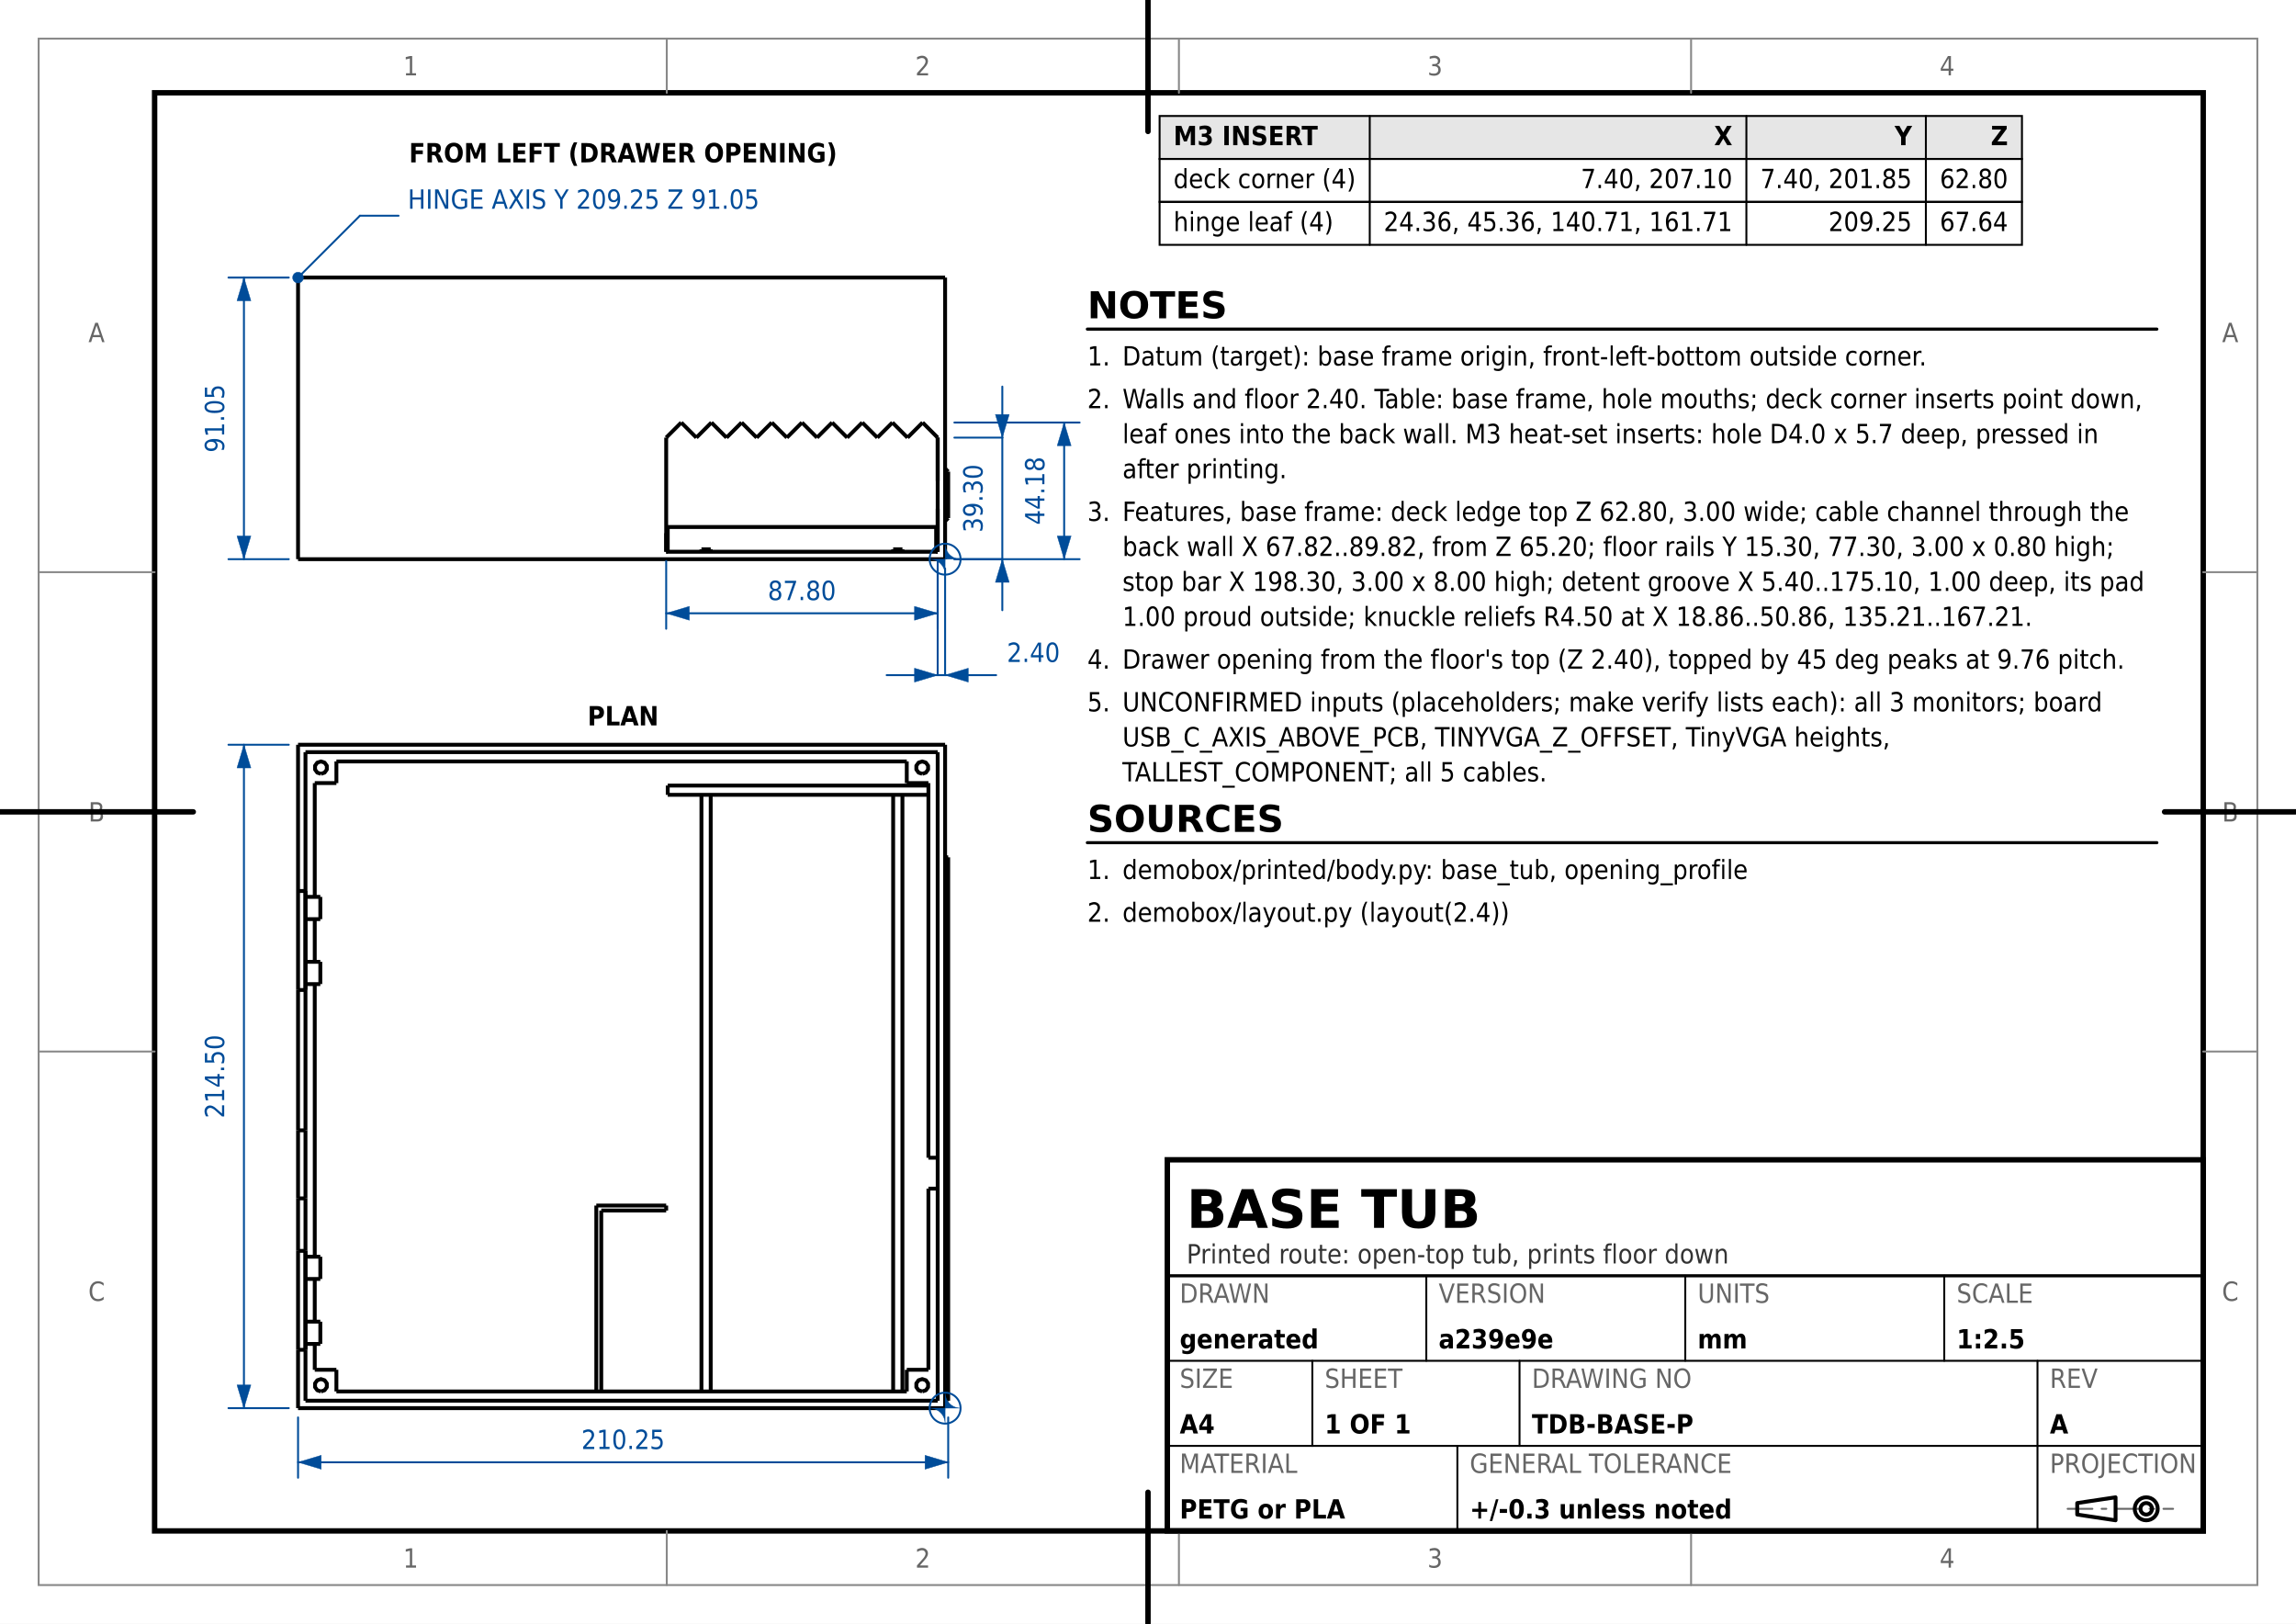
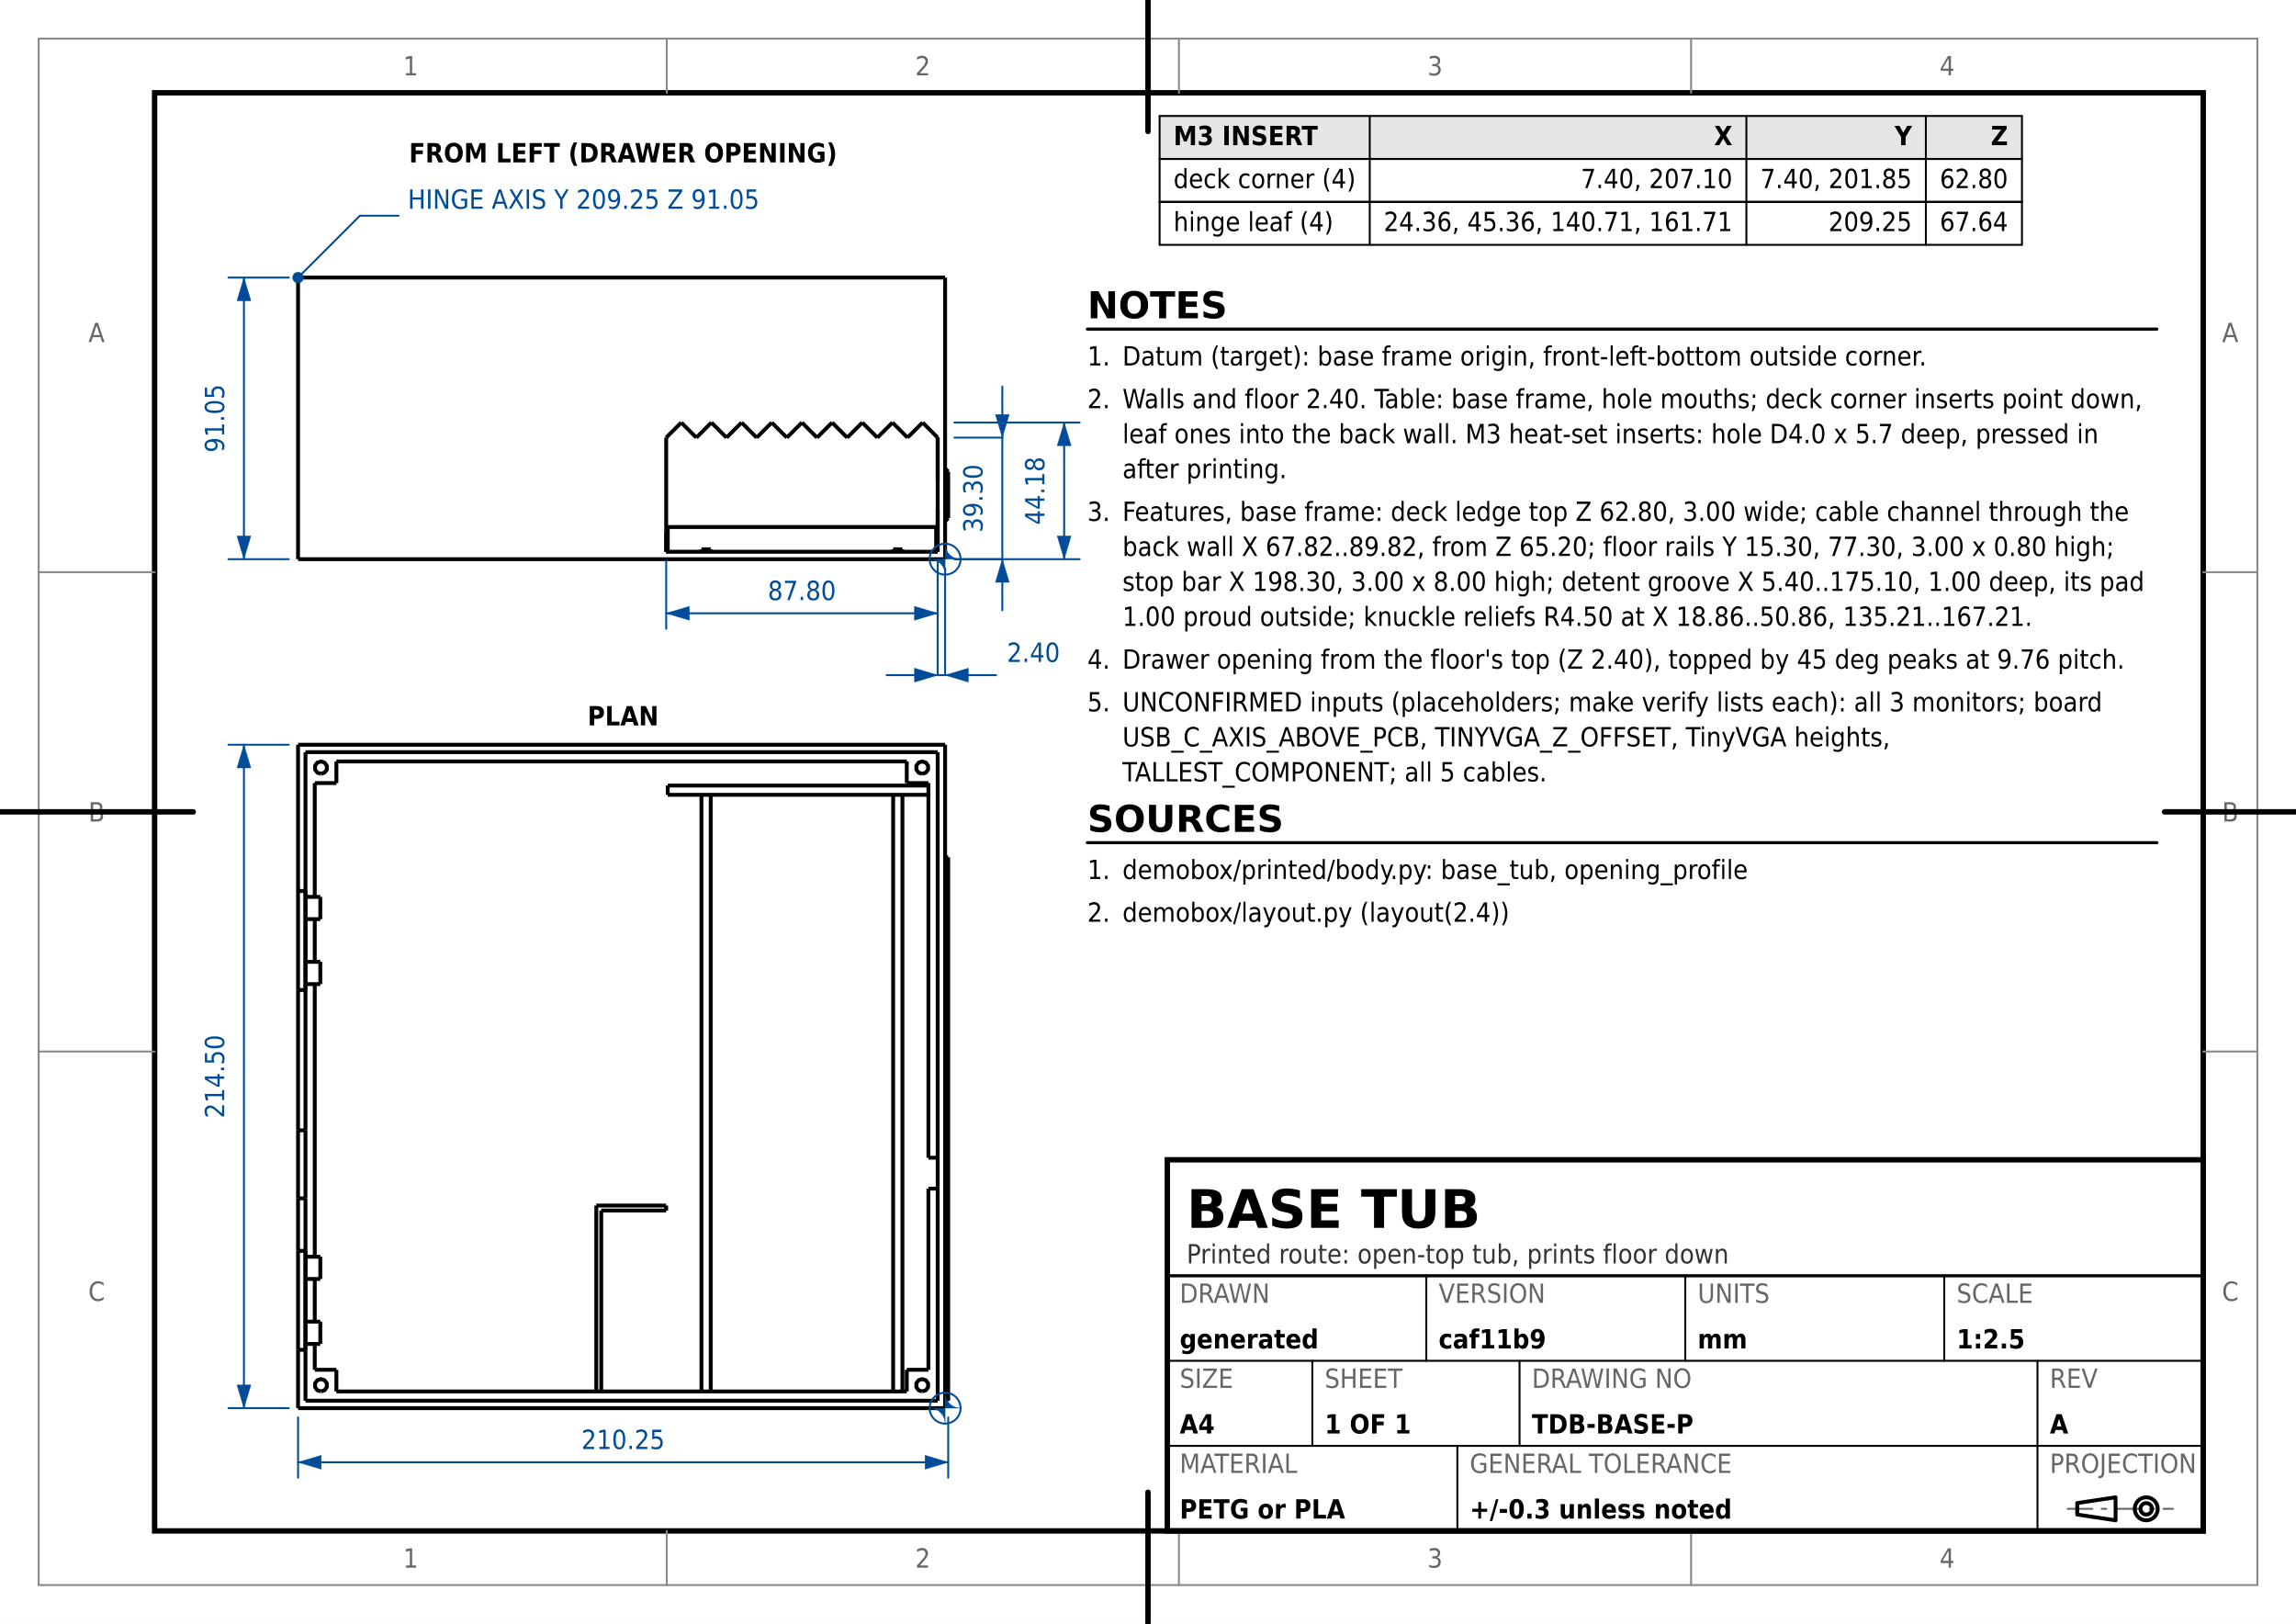
<svg xmlns="http://www.w3.org/2000/svg" version="1.1" width="297mm" height="210mm" viewBox="0 0 297 210">
  <rect width="100%" height="100%" fill="#ffffff" />
  <rect x="5" y="5" width="287" height="200" fill="none" stroke="#888888" stroke-width="0.25" />
  <rect x="20" y="12" width="265" height="186" fill="none" stroke="#000000" stroke-width="0.7" />
  <text x="53.125" y="202.75" font-family="DejaVu Sans Condensed, DejaVu Sans, Liberation Sans, sans-serif" font-size="3.429" fill="#666666" text-anchor="middle">1</text>
  <text x="53.125" y="9.75" font-family="DejaVu Sans Condensed, DejaVu Sans, Liberation Sans, sans-serif" font-size="3.429" fill="#666666" text-anchor="middle">1</text>
  <line x1="86.25" y1="205" x2="86.25" y2="198" stroke="#888888" stroke-width="0.25" stroke-linecap="round" />
  <line x1="86.25" y1="12" x2="86.25" y2="5" stroke="#888888" stroke-width="0.25" stroke-linecap="round" />
  <text x="119.375" y="202.75" font-family="DejaVu Sans Condensed, DejaVu Sans, Liberation Sans, sans-serif" font-size="3.429" fill="#666666" text-anchor="middle">2</text>
  <text x="119.375" y="9.75" font-family="DejaVu Sans Condensed, DejaVu Sans, Liberation Sans, sans-serif" font-size="3.429" fill="#666666" text-anchor="middle">2</text>
  <line x1="152.5" y1="205" x2="152.5" y2="198" stroke="#888888" stroke-width="0.25" stroke-linecap="round" />
  <line x1="152.5" y1="12" x2="152.5" y2="5" stroke="#888888" stroke-width="0.25" stroke-linecap="round" />
  <text x="185.625" y="202.75" font-family="DejaVu Sans Condensed, DejaVu Sans, Liberation Sans, sans-serif" font-size="3.429" fill="#666666" text-anchor="middle">3</text>
  <text x="185.625" y="9.75" font-family="DejaVu Sans Condensed, DejaVu Sans, Liberation Sans, sans-serif" font-size="3.429" fill="#666666" text-anchor="middle">3</text>
  <line x1="218.75" y1="205" x2="218.75" y2="198" stroke="#888888" stroke-width="0.25" stroke-linecap="round" />
  <line x1="218.75" y1="12" x2="218.75" y2="5" stroke="#888888" stroke-width="0.25" stroke-linecap="round" />
  <text x="251.875" y="202.75" font-family="DejaVu Sans Condensed, DejaVu Sans, Liberation Sans, sans-serif" font-size="3.429" fill="#666666" text-anchor="middle">4</text>
  <text x="251.875" y="9.75" font-family="DejaVu Sans Condensed, DejaVu Sans, Liberation Sans, sans-serif" font-size="3.429" fill="#666666" text-anchor="middle">4</text>
  <text x="12.5" y="168.25" font-family="DejaVu Sans Condensed, DejaVu Sans, Liberation Sans, sans-serif" font-size="3.429" fill="#666666" text-anchor="middle">C</text>
  <text x="288.5" y="168.25" font-family="DejaVu Sans Condensed, DejaVu Sans, Liberation Sans, sans-serif" font-size="3.429" fill="#666666" text-anchor="middle">C</text>
  <line x1="5" y1="136" x2="20" y2="136" stroke="#888888" stroke-width="0.25" stroke-linecap="round" />
  <line x1="285" y1="136" x2="292" y2="136" stroke="#888888" stroke-width="0.25" stroke-linecap="round" />
  <text x="12.5" y="106.25" font-family="DejaVu Sans Condensed, DejaVu Sans, Liberation Sans, sans-serif" font-size="3.429" fill="#666666" text-anchor="middle">B</text>
  <text x="288.5" y="106.25" font-family="DejaVu Sans Condensed, DejaVu Sans, Liberation Sans, sans-serif" font-size="3.429" fill="#666666" text-anchor="middle">B</text>
  <line x1="5" y1="74" x2="20" y2="74" stroke="#888888" stroke-width="0.25" stroke-linecap="round" />
  <line x1="285" y1="74" x2="292" y2="74" stroke="#888888" stroke-width="0.25" stroke-linecap="round" />
  <text x="12.5" y="44.25" font-family="DejaVu Sans Condensed, DejaVu Sans, Liberation Sans, sans-serif" font-size="3.429" fill="#666666" text-anchor="middle">A</text>
  <text x="288.5" y="44.25" font-family="DejaVu Sans Condensed, DejaVu Sans, Liberation Sans, sans-serif" font-size="3.429" fill="#666666" text-anchor="middle">A</text>
  <line x1="148.5" y1="210" x2="148.5" y2="193" stroke="#000000" stroke-width="0.7" stroke-linecap="round" />
  <line x1="148.5" y1="17" x2="148.5" y2="0" stroke="#000000" stroke-width="0.7" stroke-linecap="round" />
  <line x1="0" y1="105" x2="25" y2="105" stroke="#000000" stroke-width="0.7" stroke-linecap="round" />
  <line x1="280" y1="105" x2="297" y2="105" stroke="#000000" stroke-width="0.7" stroke-linecap="round" />
  <polyline points="122.255,72.32 122.255,35.9" fill="none" stroke="#000000" stroke-width="0.5" stroke-linejoin="round" />
  <polyline points="122.255,35.9 38.555,35.9" fill="none" stroke="#000000" stroke-width="0.5" stroke-linejoin="round" />
  <polyline points="122.255,72.32 38.555,72.32" fill="none" stroke="#000000" stroke-width="0.5" stroke-linejoin="round" />
  <polyline points="38.555,72.32 38.555,35.9" fill="none" stroke="#000000" stroke-width="0.5" stroke-linejoin="round" />
  <polyline points="86.175,56.6 86.175,71.36" fill="none" stroke="#000000" stroke-width="0.5" stroke-linejoin="round" />
  <polyline points="88.126,54.649 86.175,56.6" fill="none" stroke="#000000" stroke-width="0.5" stroke-linejoin="round" />
  <polyline points="90.077,56.6 88.126,54.649" fill="none" stroke="#000000" stroke-width="0.5" stroke-linejoin="round" />
  <polyline points="92.028,54.649 90.077,56.6" fill="none" stroke="#000000" stroke-width="0.5" stroke-linejoin="round" />
  <polyline points="93.979,56.6 92.028,54.649" fill="none" stroke="#000000" stroke-width="0.5" stroke-linejoin="round" />
  <polyline points="95.93,54.649 93.979,56.6" fill="none" stroke="#000000" stroke-width="0.5" stroke-linejoin="round" />
  <polyline points="97.881,56.6 95.93,54.649" fill="none" stroke="#000000" stroke-width="0.5" stroke-linejoin="round" />
  <polyline points="99.832,54.649 97.881,56.6" fill="none" stroke="#000000" stroke-width="0.5" stroke-linejoin="round" />
  <polyline points="101.784,56.6 99.832,54.649" fill="none" stroke="#000000" stroke-width="0.5" stroke-linejoin="round" />
  <polyline points="103.735,54.649 101.784,56.6" fill="none" stroke="#000000" stroke-width="0.5" stroke-linejoin="round" />
  <polyline points="105.686,56.6 103.735,54.649" fill="none" stroke="#000000" stroke-width="0.5" stroke-linejoin="round" />
  <polyline points="107.637,54.649 105.686,56.6" fill="none" stroke="#000000" stroke-width="0.5" stroke-linejoin="round" />
  <polyline points="109.588,56.6 107.637,54.649" fill="none" stroke="#000000" stroke-width="0.5" stroke-linejoin="round" />
  <polyline points="111.539,54.649 109.588,56.6" fill="none" stroke="#000000" stroke-width="0.5" stroke-linejoin="round" />
  <polyline points="113.49,56.6 111.539,54.649" fill="none" stroke="#000000" stroke-width="0.5" stroke-linejoin="round" />
  <polyline points="115.441,54.649 113.49,56.6" fill="none" stroke="#000000" stroke-width="0.5" stroke-linejoin="round" />
  <polyline points="117.392,56.6 115.441,54.649" fill="none" stroke="#000000" stroke-width="0.5" stroke-linejoin="round" />
  <polyline points="119.344,54.649 117.392,56.6" fill="none" stroke="#000000" stroke-width="0.5" stroke-linejoin="round" />
  <polyline points="121.295,56.6 119.344,54.649" fill="none" stroke="#000000" stroke-width="0.5" stroke-linejoin="round" />
  <polyline points="121.295,71.36 121.295,56.6" fill="none" stroke="#000000" stroke-width="0.5" stroke-linejoin="round" />
  <polyline points="86.175,71.36 121.295,71.36" fill="none" stroke="#000000" stroke-width="0.5" stroke-linejoin="round" />
  <polyline points="121.295,71.36 121.295,65.8" fill="none" stroke="#000000" stroke-width="0.5" stroke-linejoin="round" />
  <polyline points="121.295,62.2 121.295,56.6" fill="none" stroke="#000000" stroke-width="0.5" stroke-linejoin="round" />
  <polyline points="121.295,71.36 121.095,71.36" fill="none" stroke="#000000" stroke-width="0.5" stroke-linejoin="round" />
  <polyline points="86.375,71.36 86.175,71.36" fill="none" stroke="#000000" stroke-width="0.5" stroke-linejoin="round" />
  <polyline points="122.655,61 122.255,60.6" fill="none" stroke="#000000" stroke-width="0.5" stroke-linejoin="round" />
  <polyline points="122.655,67 122.655,61" fill="none" stroke="#000000" stroke-width="0.5" stroke-linejoin="round" />
  <polyline points="122.255,67.4 122.655,67" fill="none" stroke="#000000" stroke-width="0.5" stroke-linejoin="round" />
  <polyline points="86.175,71.36 86.175,68.96" fill="none" stroke="#000000" stroke-width="0.5" stroke-linejoin="round" />
  <polyline points="91.935,71.04 91.935,71.36" fill="none" stroke="#000000" stroke-width="0.5" stroke-linejoin="round" />
  <polyline points="91.935,71.04 90.735,71.04" fill="none" stroke="#000000" stroke-width="0.5" stroke-linejoin="round" />
  <polyline points="90.735,71.04 90.735,71.36" fill="none" stroke="#000000" stroke-width="0.5" stroke-linejoin="round" />
  <polyline points="121.095,68.16 86.375,68.16" fill="none" stroke="#000000" stroke-width="0.5" stroke-linejoin="round" />
  <polyline points="86.375,71.36 86.375,68.16" fill="none" stroke="#000000" stroke-width="0.5" stroke-linejoin="round" />
  <polyline points="121.095,71.36 121.095,68.16" fill="none" stroke="#000000" stroke-width="0.5" stroke-linejoin="round" />
  <polyline points="116.735,71.04 116.735,71.36" fill="none" stroke="#000000" stroke-width="0.5" stroke-linejoin="round" />
  <polyline points="116.735,71.04 115.535,71.04" fill="none" stroke="#000000" stroke-width="0.5" stroke-linejoin="round" />
  <polyline points="115.535,71.04 115.535,71.36" fill="none" stroke="#000000" stroke-width="0.5" stroke-linejoin="round" />
  <polyline points="122.255,182.12 38.555,182.12" fill="none" stroke="#000000" stroke-width="0.5" stroke-linejoin="round" />
  <polyline points="122.255,182.12 122.255,96.32" fill="none" stroke="#000000" stroke-width="0.5" stroke-linejoin="round" />
  <polyline points="38.555,182.12 38.555,174.576" fill="none" stroke="#000000" stroke-width="0.5" stroke-linejoin="round" />
  <polyline points="39.515,174.576 38.555,174.576" fill="none" stroke="#000000" stroke-width="0.5" stroke-linejoin="round" />
  <polyline points="39.515,174.576 39.515,181.16" fill="none" stroke="#000000" stroke-width="0.5" stroke-linejoin="round" />
  <polyline points="121.295,181.16 39.515,181.16" fill="none" stroke="#000000" stroke-width="0.5" stroke-linejoin="round" />
  <polyline points="121.295,97.28 121.295,181.16" fill="none" stroke="#000000" stroke-width="0.5" stroke-linejoin="round" />
  <polyline points="121.295,97.28 39.515,97.28" fill="none" stroke="#000000" stroke-width="0.5" stroke-linejoin="round" />
  <polyline points="39.515,97.28 39.515,115.236" fill="none" stroke="#000000" stroke-width="0.5" stroke-linejoin="round" />
  <polyline points="39.515,115.236 38.555,115.236" fill="none" stroke="#000000" stroke-width="0.5" stroke-linejoin="round" />
  <polyline points="38.555,115.236 38.555,96.32" fill="none" stroke="#000000" stroke-width="0.5" stroke-linejoin="round" />
  <polyline points="122.255,96.32 38.555,96.32" fill="none" stroke="#000000" stroke-width="0.5" stroke-linejoin="round" />
  <polyline points="38.555,128.036 38.555,115.236" fill="none" stroke="#000000" stroke-width="0.5" stroke-linejoin="round" />
  <polyline points="38.555,146.191 38.555,128.036" fill="none" stroke="#000000" stroke-width="0.5" stroke-linejoin="round" />
  <polyline points="38.555,154.991 38.555,146.191" fill="none" stroke="#000000" stroke-width="0.5" stroke-linejoin="round" />
  <polyline points="38.555,161.775 38.555,154.991" fill="none" stroke="#000000" stroke-width="0.5" stroke-linejoin="round" />
  <polyline points="38.555,174.576 38.555,161.775" fill="none" stroke="#000000" stroke-width="0.5" stroke-linejoin="round" />
  <polyline points="122.655,181.16 122.255,181.16" fill="none" stroke="#000000" stroke-width="0.5" stroke-linejoin="round" />
  <polyline points="122.655,181.16 122.655,110.88" fill="none" stroke="#000000" stroke-width="0.5" stroke-linejoin="round" />
  <polyline points="122.655,110.88 122.255,110.88" fill="none" stroke="#000000" stroke-width="0.5" stroke-linejoin="round" />
  <polyline points="39.515,128.036 39.515,115.236" fill="none" stroke="#000000" stroke-width="0.5" stroke-linejoin="round" />
  <polyline points="39.515,128.036 39.515,146.191" fill="none" stroke="#000000" stroke-width="0.5" stroke-linejoin="round" />
  <polyline points="39.515,154.991 39.515,146.191" fill="none" stroke="#000000" stroke-width="0.5" stroke-linejoin="round" />
  <polyline points="39.515,154.991 39.515,161.775" fill="none" stroke="#000000" stroke-width="0.5" stroke-linejoin="round" />
  <polyline points="39.515,174.576 39.515,161.775" fill="none" stroke="#000000" stroke-width="0.5" stroke-linejoin="round" />
  <polyline points="39.515,174.576 39.515,173.815" fill="none" stroke="#000000" stroke-width="0.5" stroke-linejoin="round" />
  <polyline points="39.515,173.815 39.515,170.935" fill="none" stroke="#000000" stroke-width="0.5" stroke-linejoin="round" />
  <polyline points="39.515,170.935 39.515,165.416" fill="none" stroke="#000000" stroke-width="0.5" stroke-linejoin="round" />
  <polyline points="39.515,165.416 39.515,162.536" fill="none" stroke="#000000" stroke-width="0.5" stroke-linejoin="round" />
  <polyline points="39.515,162.536 39.515,161.775" fill="none" stroke="#000000" stroke-width="0.5" stroke-linejoin="round" />
  <polyline points="39.515,128.036 39.515,127.275" fill="none" stroke="#000000" stroke-width="0.5" stroke-linejoin="round" />
  <polyline points="39.515,127.275 39.515,124.395" fill="none" stroke="#000000" stroke-width="0.5" stroke-linejoin="round" />
  <polyline points="39.515,124.395 39.515,118.876" fill="none" stroke="#000000" stroke-width="0.5" stroke-linejoin="round" />
  <polyline points="39.515,118.876 39.515,115.996" fill="none" stroke="#000000" stroke-width="0.5" stroke-linejoin="round" />
  <polyline points="39.515,115.996 39.515,115.236" fill="none" stroke="#000000" stroke-width="0.5" stroke-linejoin="round" />
  <polyline points="39.515,128.036 38.555,128.036" fill="none" stroke="#000000" stroke-width="0.5" stroke-linejoin="round" />
  <polyline points="39.515,146.191 38.555,146.191" fill="none" stroke="#000000" stroke-width="0.5" stroke-linejoin="round" />
  <polyline points="39.515,154.991 38.555,154.991" fill="none" stroke="#000000" stroke-width="0.5" stroke-linejoin="round" />
  <polyline points="39.515,161.775 38.555,161.775" fill="none" stroke="#000000" stroke-width="0.5" stroke-linejoin="round" />
  <polyline points="120.095,177.16 117.295,177.16" fill="none" stroke="#000000" stroke-width="0.5" stroke-linejoin="round" />
  <polyline points="120.095,177.16 120.095,153.733" fill="none" stroke="#000000" stroke-width="0.5" stroke-linejoin="round" />
  <polyline points="121.295,153.733 120.095,153.733" fill="none" stroke="#000000" stroke-width="0.5" stroke-linejoin="round" />
  <polyline points="121.295,149.733 120.095,149.733" fill="none" stroke="#000000" stroke-width="0.5" stroke-linejoin="round" />
  <polyline points="120.095,149.733 120.095,101.28" fill="none" stroke="#000000" stroke-width="0.5" stroke-linejoin="round" />
  <polyline points="120.095,101.28 117.295,101.28" fill="none" stroke="#000000" stroke-width="0.5" stroke-linejoin="round" />
  <polyline points="77.135,179.96 77.135,155.92" fill="none" stroke="#000000" stroke-width="0.5" stroke-linejoin="round" />
  <polyline points="86.175,155.92 77.135,155.92" fill="none" stroke="#000000" stroke-width="0.5" stroke-linejoin="round" />
  <polyline points="86.175,156.56 86.175,155.92" fill="none" stroke="#000000" stroke-width="0.5" stroke-linejoin="round" />
  <polyline points="86.175,156.56 77.775,156.56" fill="none" stroke="#000000" stroke-width="0.5" stroke-linejoin="round" />
  <polyline points="77.775,179.96 77.775,156.56" fill="none" stroke="#000000" stroke-width="0.5" stroke-linejoin="round" />
  <polyline points="90.735,179.96 90.735,102.8" fill="none" stroke="#000000" stroke-width="0.5" stroke-linejoin="round" />
  <polyline points="120.095,102.8 86.375,102.8" fill="none" stroke="#000000" stroke-width="0.5" stroke-linejoin="round" />
  <polyline points="86.375,102.8 86.375,101.6" fill="none" stroke="#000000" stroke-width="0.5" stroke-linejoin="round" />
  <polyline points="120.095,101.6 86.375,101.6" fill="none" stroke="#000000" stroke-width="0.5" stroke-linejoin="round" />
  <polyline points="116.735,179.96 116.735,102.8" fill="none" stroke="#000000" stroke-width="0.5" stroke-linejoin="round" />
  <polyline points="115.535,179.96 115.535,102.8" fill="none" stroke="#000000" stroke-width="0.5" stroke-linejoin="round" />
  <polyline points="91.935,179.96 91.935,102.8" fill="none" stroke="#000000" stroke-width="0.5" stroke-linejoin="round" />
  <polyline points="40.715,177.16 40.715,173.815" fill="none" stroke="#000000" stroke-width="0.5" stroke-linejoin="round" />
  <polyline points="40.715,177.16 43.515,177.16" fill="none" stroke="#000000" stroke-width="0.5" stroke-linejoin="round" />
  <polyline points="43.515,179.96 43.515,177.16" fill="none" stroke="#000000" stroke-width="0.5" stroke-linejoin="round" />
  <polyline points="117.295,179.96 43.515,179.96" fill="none" stroke="#000000" stroke-width="0.5" stroke-linejoin="round" />
  <polyline points="117.295,179.96 117.295,177.16" fill="none" stroke="#000000" stroke-width="0.5" stroke-linejoin="round" />
  <polyline points="119.295,179.96 118.824,179.807 118.534,179.407 118.534,178.913 118.824,178.513 119.295,178.36 119.765,178.513 120.055,178.913 120.055,179.407 119.765,179.807 119.295,179.96" fill="none" stroke="#000000" stroke-width="0.5" stroke-linejoin="round" />
  <polyline points="41.515,179.96 41.044,179.807 40.754,179.407 40.754,178.913 41.044,178.513 41.515,178.36 41.985,178.513 42.276,178.913 42.276,179.407 41.985,179.807 41.515,179.96" fill="none" stroke="#000000" stroke-width="0.5" stroke-linejoin="round" />
  <polyline points="41.435,173.815 39.515,173.815" fill="none" stroke="#000000" stroke-width="0.5" stroke-linejoin="round" />
  <polyline points="41.435,170.935 39.515,170.935" fill="none" stroke="#000000" stroke-width="0.5" stroke-linejoin="round" />
  <polyline points="41.435,173.815 41.435,170.935" fill="none" stroke="#000000" stroke-width="0.5" stroke-linejoin="round" />
  <polyline points="40.715,170.935 40.715,165.416" fill="none" stroke="#000000" stroke-width="0.5" stroke-linejoin="round" />
  <polyline points="41.435,165.416 39.515,165.416" fill="none" stroke="#000000" stroke-width="0.5" stroke-linejoin="round" />
  <polyline points="41.435,162.536 39.515,162.536" fill="none" stroke="#000000" stroke-width="0.5" stroke-linejoin="round" />
  <polyline points="41.435,165.416 41.435,162.536" fill="none" stroke="#000000" stroke-width="0.5" stroke-linejoin="round" />
  <polyline points="40.715,162.536 40.715,127.275" fill="none" stroke="#000000" stroke-width="0.5" stroke-linejoin="round" />
  <polyline points="41.435,127.275 39.515,127.275" fill="none" stroke="#000000" stroke-width="0.5" stroke-linejoin="round" />
  <polyline points="41.435,124.395 39.515,124.395" fill="none" stroke="#000000" stroke-width="0.5" stroke-linejoin="round" />
  <polyline points="41.435,127.275 41.435,124.395" fill="none" stroke="#000000" stroke-width="0.5" stroke-linejoin="round" />
  <polyline points="40.715,124.395 40.715,118.876" fill="none" stroke="#000000" stroke-width="0.5" stroke-linejoin="round" />
  <polyline points="41.435,118.876 39.515,118.876" fill="none" stroke="#000000" stroke-width="0.5" stroke-linejoin="round" />
  <polyline points="41.435,115.996 39.515,115.996" fill="none" stroke="#000000" stroke-width="0.5" stroke-linejoin="round" />
  <polyline points="41.435,118.876 41.435,115.996" fill="none" stroke="#000000" stroke-width="0.5" stroke-linejoin="round" />
  <polyline points="117.295,101.28 117.295,98.48" fill="none" stroke="#000000" stroke-width="0.5" stroke-linejoin="round" />
  <polyline points="117.295,98.48 43.515,98.48" fill="none" stroke="#000000" stroke-width="0.5" stroke-linejoin="round" />
  <polyline points="43.515,101.28 43.515,98.48" fill="none" stroke="#000000" stroke-width="0.5" stroke-linejoin="round" />
  <polyline points="40.715,101.28 43.515,101.28" fill="none" stroke="#000000" stroke-width="0.5" stroke-linejoin="round" />
  <polyline points="40.715,115.996 40.715,101.28" fill="none" stroke="#000000" stroke-width="0.5" stroke-linejoin="round" />
  <polyline points="119.295,100.08 118.824,99.927 118.534,99.527 118.534,99.033 118.824,98.633 119.295,98.48 119.765,98.633 120.055,99.033 120.055,99.527 119.765,99.927 119.295,100.08" fill="none" stroke="#000000" stroke-width="0.5" stroke-linejoin="round" />
  <polyline points="41.515,100.08 41.044,99.927 40.754,99.527 40.754,99.033 41.044,98.633 41.515,98.48 41.985,98.633 42.276,99.033 42.276,99.527 41.985,99.927 41.515,100.08" fill="none" stroke="#000000" stroke-width="0.5" stroke-linejoin="round" />
  <circle cx="122.255" cy="72.32" r="2" fill="none" stroke="#004c99" stroke-width="0.25" />
  <path d="M 122.255 72.32 L 124.255 72.32 A 2.0 2.0 0 0 1 122.255 70.32 Z" fill="#004c99" stroke="#004c99" stroke-width="0.05" stroke-linejoin="round" stroke-linecap="round" />
  <path d="M 122.255 72.32 L 120.255 72.32 A 2.0 2.0 0 0 1 122.255 74.32 Z" fill="#004c99" stroke="#004c99" stroke-width="0.05" stroke-linejoin="round" stroke-linecap="round" />
  <circle cx="122.255" cy="182.12" r="2" fill="none" stroke="#004c99" stroke-width="0.25" />
  <path d="M 122.255 182.12 L 124.255 182.12 A 2.0 2.0 0 0 1 122.255 180.12 Z" fill="#004c99" stroke="#004c99" stroke-width="0.05" stroke-linejoin="round" stroke-linecap="round" />
  <path d="M 122.255 182.12 L 120.255 182.12 A 2.0 2.0 0 0 1 122.255 184.12 Z" fill="#004c99" stroke="#004c99" stroke-width="0.05" stroke-linejoin="round" stroke-linecap="round" />
  <line x1="37.355" y1="72.32" x2="29.555" y2="72.32" stroke="#004c99" stroke-width="0.25" stroke-linecap="round" />
  <line x1="37.355" y1="35.9" x2="29.555" y2="35.9" stroke="#004c99" stroke-width="0.25" stroke-linecap="round" />
  <line x1="31.555" y1="72.32" x2="31.555" y2="35.9" stroke="#004c99" stroke-width="0.25" stroke-linecap="round" />
  <polygon points="31.555,72.32 32.455,69.32 30.655,69.32" fill="#004c99" stroke="#004c99" stroke-width="0.05" stroke-linejoin="round" />
  <polygon points="31.555,35.9 30.655,38.9 32.455,38.9" fill="#004c99" stroke="#004c99" stroke-width="0.05" stroke-linejoin="round" />
  <text x="29" y="54.11" font-family="DejaVu Sans Condensed, DejaVu Sans, Liberation Sans, sans-serif" font-size="3.429" fill="#004c99" text-anchor="middle" transform="rotate(-90 29 54.11)">91.05</text>
  <line x1="38.555" y1="183.32" x2="38.555" y2="191.12" stroke="#004c99" stroke-width="0.25" stroke-linecap="round" />
  <line x1="122.655" y1="183.32" x2="122.655" y2="191.12" stroke="#004c99" stroke-width="0.25" stroke-linecap="round" />
  <line x1="38.555" y1="189.12" x2="122.655" y2="189.12" stroke="#004c99" stroke-width="0.25" stroke-linecap="round" />
  <polygon points="38.555,189.12 41.555,190.02 41.555,188.22" fill="#004c99" stroke="#004c99" stroke-width="0.05" stroke-linejoin="round" />
  <polygon points="122.655,189.12 119.655,188.22 119.655,190.02" fill="#004c99" stroke="#004c99" stroke-width="0.05" stroke-linejoin="round" />
  <text x="80.605" y="187.411" font-family="DejaVu Sans Condensed, DejaVu Sans, Liberation Sans, sans-serif" font-size="3.429" fill="#004c99" text-anchor="middle">210.25</text>
  <line x1="37.355" y1="182.12" x2="29.555" y2="182.12" stroke="#004c99" stroke-width="0.25" stroke-linecap="round" />
  <line x1="37.355" y1="96.32" x2="29.555" y2="96.32" stroke="#004c99" stroke-width="0.25" stroke-linecap="round" />
  <line x1="31.555" y1="182.12" x2="31.555" y2="96.32" stroke="#004c99" stroke-width="0.25" stroke-linecap="round" />
  <polygon points="31.555,182.12 32.455,179.12 30.655,179.12" fill="#004c99" stroke="#004c99" stroke-width="0.05" stroke-linejoin="round" />
  <polygon points="31.555,96.32 30.655,99.32 32.455,99.32" fill="#004c99" stroke="#004c99" stroke-width="0.05" stroke-linejoin="round" />
  <text x="29" y="139.22" font-family="DejaVu Sans Condensed, DejaVu Sans, Liberation Sans, sans-serif" font-size="3.429" fill="#004c99" text-anchor="middle" transform="rotate(-90 29 139.22)">214.50</text>
  <line x1="86.175" y1="72.56" x2="86.175" y2="81.32" stroke="#004c99" stroke-width="0.25" stroke-linecap="round" />
  <line x1="121.295" y1="72.56" x2="121.295" y2="81.32" stroke="#004c99" stroke-width="0.25" stroke-linecap="round" />
  <line x1="86.175" y1="79.32" x2="121.295" y2="79.32" stroke="#004c99" stroke-width="0.25" stroke-linecap="round" />
  <polygon points="86.175,79.32 89.175,80.22 89.175,78.42" fill="#004c99" stroke="#004c99" stroke-width="0.05" stroke-linejoin="round" />
  <polygon points="121.295,79.32 118.295,78.42 118.295,80.22" fill="#004c99" stroke="#004c99" stroke-width="0.05" stroke-linejoin="round" />
  <text x="103.735" y="77.611" font-family="DejaVu Sans Condensed, DejaVu Sans, Liberation Sans, sans-serif" font-size="3.429" fill="#004c99" text-anchor="middle">87.80</text>
  <line x1="122.255" y1="73.52" x2="122.255" y2="87.32" stroke="#004c99" stroke-width="0.25" stroke-linecap="round" />
  <line x1="121.295" y1="73.52" x2="121.295" y2="87.32" stroke="#004c99" stroke-width="0.25" stroke-linecap="round" />
  <line x1="121.295" y1="87.32" x2="122.255" y2="87.32" stroke="#004c99" stroke-width="0.25" stroke-linecap="round" />
  <polygon points="121.295,87.32 118.295,86.42 118.295,88.22" fill="#004c99" stroke="#004c99" stroke-width="0.05" stroke-linejoin="round" />
  <polygon points="122.255,87.32 125.255,88.22 125.255,86.42" fill="#004c99" stroke="#004c99" stroke-width="0.05" stroke-linejoin="round" />
  <line x1="114.695" y1="87.32" x2="121.295" y2="87.32" stroke="#004c99" stroke-width="0.25" stroke-linecap="round" />
  <line x1="122.255" y1="87.32" x2="128.855" y2="87.32" stroke="#004c99" stroke-width="0.25" stroke-linecap="round" />
  <text x="130.255" y="85.611" font-family="DejaVu Sans Condensed, DejaVu Sans, Liberation Sans, sans-serif" font-size="3.429" fill="#004c99" text-anchor="start">2.40</text>
  <line x1="123.455" y1="72.32" x2="129.655" y2="72.32" stroke="#004c99" stroke-width="0.25" stroke-linecap="round" />
  <line x1="123.455" y1="56.6" x2="129.655" y2="56.6" stroke="#004c99" stroke-width="0.25" stroke-linecap="round" />
  <line x1="129.655" y1="72.32" x2="129.655" y2="56.6" stroke="#004c99" stroke-width="0.25" stroke-linecap="round" />
  <polygon points="129.655,72.32 128.755,75.32 130.555,75.32" fill="#004c99" stroke="#004c99" stroke-width="0.05" stroke-linejoin="round" />
  <polygon points="129.655,56.6 130.555,53.6 128.755,53.6" fill="#004c99" stroke="#004c99" stroke-width="0.05" stroke-linejoin="round" />
  <line x1="129.655" y1="78.92" x2="129.655" y2="72.32" stroke="#004c99" stroke-width="0.25" stroke-linecap="round" />
  <line x1="129.655" y1="56.6" x2="129.655" y2="50" stroke="#004c99" stroke-width="0.25" stroke-linecap="round" />
  <text x="127.1" y="64.46" font-family="DejaVu Sans Condensed, DejaVu Sans, Liberation Sans, sans-serif" font-size="3.429" fill="#004c99" text-anchor="middle" transform="rotate(-90 127.1 64.46)">39.30</text>
  <line x1="123.455" y1="72.32" x2="139.655" y2="72.32" stroke="#004c99" stroke-width="0.25" stroke-linecap="round" />
  <line x1="123.455" y1="54.649" x2="139.655" y2="54.649" stroke="#004c99" stroke-width="0.25" stroke-linecap="round" />
  <line x1="137.655" y1="72.32" x2="137.655" y2="54.649" stroke="#004c99" stroke-width="0.25" stroke-linecap="round" />
  <polygon points="137.655,72.32 138.555,69.32 136.755,69.32" fill="#004c99" stroke="#004c99" stroke-width="0.05" stroke-linejoin="round" />
  <polygon points="137.655,54.649 136.755,57.649 138.555,57.649" fill="#004c99" stroke="#004c99" stroke-width="0.05" stroke-linejoin="round" />
  <text x="135.1" y="63.484" font-family="DejaVu Sans Condensed, DejaVu Sans, Liberation Sans, sans-serif" font-size="3.429" fill="#004c99" text-anchor="middle" transform="rotate(-90 135.1 63.4844)">44.18</text>
  <circle cx="38.555" cy="35.9" r="0.7" fill="#004c99" stroke="#004c99" stroke-width="0.05" />
  <line x1="38.555" y1="35.9" x2="46.555" y2="27.9" stroke="#004c99" stroke-width="0.25" stroke-linecap="round" />
  <line x1="46.555" y1="27.9" x2="51.555" y2="27.9" stroke="#004c99" stroke-width="0.25" stroke-linecap="round" />
  <text x="52.755" y="27" font-family="DejaVu Sans Condensed, DejaVu Sans, Liberation Sans, sans-serif" font-size="3.429" fill="#004c99" text-anchor="start">HINGE AXIS Y 209.25 Z 91.05</text>
  <text x="80.605" y="21" font-family="DejaVu Sans Condensed, DejaVu Sans, Liberation Sans, sans-serif" font-size="3.429" fill="#000000" text-anchor="middle" font-weight="bold">FROM LEFT (DRAWER OPENING)</text>
  <text x="80.605" y="93.82" font-family="DejaVu Sans Condensed, DejaVu Sans, Liberation Sans, sans-serif" font-size="3.429" fill="#000000" text-anchor="middle" font-weight="bold">PLAN</text>
  <rect x="150" y="15" width="111.552" height="5.556" fill="#e6e6e6" stroke="#000000" stroke-width="0.25" />
  <text x="151.8" y="18.778" font-family="DejaVu Sans Condensed, DejaVu Sans, Liberation Sans, sans-serif" font-size="3.429" fill="#000000" text-anchor="start" font-weight="bold">M3 INSERT</text>
  <text x="224.104" y="18.778" font-family="DejaVu Sans Condensed, DejaVu Sans, Liberation Sans, sans-serif" font-size="3.429" fill="#000000" text-anchor="end" font-weight="bold">X</text>
  <text x="247.322" y="18.778" font-family="DejaVu Sans Condensed, DejaVu Sans, Liberation Sans, sans-serif" font-size="3.429" fill="#000000" text-anchor="end" font-weight="bold">Y</text>
  <text x="259.752" y="18.778" font-family="DejaVu Sans Condensed, DejaVu Sans, Liberation Sans, sans-serif" font-size="3.429" fill="#000000" text-anchor="end" font-weight="bold">Z</text>
  <rect x="150" y="20.556" width="111.552" height="5.556" fill="none" stroke="#000000" stroke-width="0.25" />
  <text x="151.8" y="24.333" font-family="DejaVu Sans Condensed, DejaVu Sans, Liberation Sans, sans-serif" font-size="3.429" fill="#000000" text-anchor="start">deck corner (4)</text>
  <text x="224.104" y="24.333" font-family="DejaVu Sans Condensed, DejaVu Sans, Liberation Sans, sans-serif" font-size="3.429" fill="#000000" text-anchor="end">7.40, 207.10</text>
  <text x="247.322" y="24.333" font-family="DejaVu Sans Condensed, DejaVu Sans, Liberation Sans, sans-serif" font-size="3.429" fill="#000000" text-anchor="end">7.40, 201.85</text>
  <text x="259.752" y="24.333" font-family="DejaVu Sans Condensed, DejaVu Sans, Liberation Sans, sans-serif" font-size="3.429" fill="#000000" text-anchor="end">62.80</text>
  <rect x="150" y="26.111" width="111.552" height="5.556" fill="none" stroke="#000000" stroke-width="0.25" />
  <text x="151.8" y="29.889" font-family="DejaVu Sans Condensed, DejaVu Sans, Liberation Sans, sans-serif" font-size="3.429" fill="#000000" text-anchor="start">hinge leaf (4)</text>
  <text x="224.104" y="29.889" font-family="DejaVu Sans Condensed, DejaVu Sans, Liberation Sans, sans-serif" font-size="3.429" fill="#000000" text-anchor="end">24.36, 45.36, 140.71, 161.71</text>
  <text x="247.322" y="29.889" font-family="DejaVu Sans Condensed, DejaVu Sans, Liberation Sans, sans-serif" font-size="3.429" fill="#000000" text-anchor="end">209.25</text>
  <text x="259.752" y="29.889" font-family="DejaVu Sans Condensed, DejaVu Sans, Liberation Sans, sans-serif" font-size="3.429" fill="#000000" text-anchor="end">67.64</text>
  <line x1="177.184" y1="15" x2="177.184" y2="31.667" stroke="#000000" stroke-width="0.25" stroke-linecap="round" />
  <line x1="225.904" y1="15" x2="225.904" y2="31.667" stroke="#000000" stroke-width="0.25" stroke-linecap="round" />
  <line x1="249.122" y1="15" x2="249.122" y2="31.667" stroke="#000000" stroke-width="0.25" stroke-linecap="round" />
  <text x="140.655" y="41.167" font-family="DejaVu Sans, Liberation Sans, sans-serif" font-size="4.801" fill="#000000" text-anchor="start" font-weight="bold">NOTES</text>
  <line x1="140.655" y1="42.567" x2="279" y2="42.567" stroke="#000000" stroke-width="0.4" stroke-linecap="round" />
  <text x="140.655" y="47.267" font-family="DejaVu Sans Condensed, DejaVu Sans, Liberation Sans, sans-serif" font-size="3.429" fill="#000000" text-anchor="start">1.</text>
  <text x="145.197" y="47.267" font-family="DejaVu Sans Condensed, DejaVu Sans, Liberation Sans, sans-serif" font-size="3.429" fill="#000000" text-anchor="start">Datum (target): base frame origin, front-left-bottom outside corner.</text>
  <text x="140.655" y="52.793" font-family="DejaVu Sans Condensed, DejaVu Sans, Liberation Sans, sans-serif" font-size="3.429" fill="#000000" text-anchor="start">2.</text>
  <text x="145.197" y="52.793" font-family="DejaVu Sans Condensed, DejaVu Sans, Liberation Sans, sans-serif" font-size="3.429" fill="#000000" text-anchor="start">Walls and floor 2.40. Table: base frame, hole mouths; deck corner inserts point down,</text>
  <text x="145.197" y="57.32" font-family="DejaVu Sans Condensed, DejaVu Sans, Liberation Sans, sans-serif" font-size="3.429" fill="#000000" text-anchor="start">leaf ones into the back wall. M3 heat-set inserts: hole D4.0 x 5.7 deep, pressed in</text>
  <text x="145.197" y="61.847" font-family="DejaVu Sans Condensed, DejaVu Sans, Liberation Sans, sans-serif" font-size="3.429" fill="#000000" text-anchor="start">after printing.</text>
  <text x="140.655" y="67.374" font-family="DejaVu Sans Condensed, DejaVu Sans, Liberation Sans, sans-serif" font-size="3.429" fill="#000000" text-anchor="start">3.</text>
  <text x="145.197" y="67.374" font-family="DejaVu Sans Condensed, DejaVu Sans, Liberation Sans, sans-serif" font-size="3.429" fill="#000000" text-anchor="start">Features, base frame: deck ledge top Z 62.80, 3.00 wide; cable channel through the</text>
  <text x="145.197" y="71.9" font-family="DejaVu Sans Condensed, DejaVu Sans, Liberation Sans, sans-serif" font-size="3.429" fill="#000000" text-anchor="start">back wall X 67.82..89.82, from Z 65.20; floor rails Y 15.30, 77.30, 3.00 x 0.80 high;</text>
  <text x="145.197" y="76.427" font-family="DejaVu Sans Condensed, DejaVu Sans, Liberation Sans, sans-serif" font-size="3.429" fill="#000000" text-anchor="start">stop bar X 198.30, 3.00 x 8.00 high; detent groove X 5.40..175.10, 1.00 deep, its pad</text>
  <text x="145.197" y="80.954" font-family="DejaVu Sans Condensed, DejaVu Sans, Liberation Sans, sans-serif" font-size="3.429" fill="#000000" text-anchor="start">1.00 proud outside; knuckle reliefs R4.50 at X 18.86..50.86, 135.21..167.21.</text>
  <text x="140.655" y="86.481" font-family="DejaVu Sans Condensed, DejaVu Sans, Liberation Sans, sans-serif" font-size="3.429" fill="#000000" text-anchor="start">4.</text>
  <text x="145.197" y="86.481" font-family="DejaVu Sans Condensed, DejaVu Sans, Liberation Sans, sans-serif" font-size="3.429" fill="#000000" text-anchor="start">Drawer opening from the floor's top (Z 2.40), topped by 45 deg peaks at 9.76 pitch.</text>
  <text x="140.655" y="92.007" font-family="DejaVu Sans Condensed, DejaVu Sans, Liberation Sans, sans-serif" font-size="3.429" fill="#000000" text-anchor="start">5.</text>
  <text x="145.197" y="92.007" font-family="DejaVu Sans Condensed, DejaVu Sans, Liberation Sans, sans-serif" font-size="3.429" fill="#000000" text-anchor="start">UNCONFIRMED inputs (placeholders; make verify lists each): all 3 monitors; board</text>
  <text x="145.197" y="96.534" font-family="DejaVu Sans Condensed, DejaVu Sans, Liberation Sans, sans-serif" font-size="3.429" fill="#000000" text-anchor="start">USB_C_AXIS_ABOVE_PCB, TINYVGA_Z_OFFSET, TinyVGA heights,</text>
  <text x="145.197" y="101.061" font-family="DejaVu Sans Condensed, DejaVu Sans, Liberation Sans, sans-serif" font-size="3.429" fill="#000000" text-anchor="start">TALLEST_COMPONENT; all 5 cables.</text>
  <text x="140.655" y="107.588" font-family="DejaVu Sans, Liberation Sans, sans-serif" font-size="4.801" fill="#000000" text-anchor="start" font-weight="bold">SOURCES</text>
  <line x1="140.655" y1="108.988" x2="279" y2="108.988" stroke="#000000" stroke-width="0.4" stroke-linecap="round" />
  <text x="140.655" y="113.688" font-family="DejaVu Sans Condensed, DejaVu Sans, Liberation Sans, sans-serif" font-size="3.429" fill="#000000" text-anchor="start">1.</text>
  <text x="145.197" y="113.688" font-family="DejaVu Sans Condensed, DejaVu Sans, Liberation Sans, sans-serif" font-size="3.429" fill="#000000" text-anchor="start">demobox/printed/body.py: base_tub, opening_profile</text>
  <text x="140.655" y="119.214" font-family="DejaVu Sans Condensed, DejaVu Sans, Liberation Sans, sans-serif" font-size="3.429" fill="#000000" text-anchor="start">2.</text>
  <text x="145.197" y="119.214" font-family="DejaVu Sans Condensed, DejaVu Sans, Liberation Sans, sans-serif" font-size="3.429" fill="#000000" text-anchor="start">demobox/layout.py (layout(2.4))</text>
  <rect x="151" y="150" width="134" height="48" fill="none" stroke="#000000" stroke-width="0.7" />
  <line x1="151" y1="165" x2="285" y2="165" stroke="#000000" stroke-width="0.4" stroke-linecap="round" />
  <text x="153.5" y="158.8" font-family="DejaVu Sans, Liberation Sans, sans-serif" font-size="6.859" fill="#000000" text-anchor="start" font-weight="bold">BASE TUB</text>
  <text x="153.5" y="163.4" font-family="DejaVu Sans Condensed, DejaVu Sans, Liberation Sans, sans-serif" font-size="3.429" fill="#333333" text-anchor="start">Printed route: open-top tub, prints floor down</text>
  <text x="152.6" y="168.5" font-family="DejaVu Sans Condensed, DejaVu Sans, Liberation Sans, sans-serif" font-size="3.429" fill="#666666" text-anchor="start">DRAWN</text>
  <text x="152.6" y="174.4" font-family="DejaVu Sans Condensed, DejaVu Sans, Liberation Sans, sans-serif" font-size="3.429" fill="#000000" text-anchor="start" font-weight="bold">generated</text>
  <line x1="184.5" y1="176" x2="184.5" y2="165" stroke="#000000" stroke-width="0.25" stroke-linecap="round" />
  <text x="186.1" y="168.5" font-family="DejaVu Sans Condensed, DejaVu Sans, Liberation Sans, sans-serif" font-size="3.429" fill="#666666" text-anchor="start">VERSION</text>
-   <text x="186.1" y="174.4" font-family="DejaVu Sans Condensed, DejaVu Sans, Liberation Sans, sans-serif" font-size="3.429" fill="#000000" text-anchor="start" font-weight="bold">a239e9e</text>
+   <text x="186.1" y="174.4" font-family="DejaVu Sans Condensed, DejaVu Sans, Liberation Sans, sans-serif" font-size="3.429" fill="#000000" text-anchor="start" font-weight="bold">caf11b9</text>
  <line x1="218" y1="176" x2="218" y2="165" stroke="#000000" stroke-width="0.25" stroke-linecap="round" />
  <text x="219.6" y="168.5" font-family="DejaVu Sans Condensed, DejaVu Sans, Liberation Sans, sans-serif" font-size="3.429" fill="#666666" text-anchor="start">UNITS</text>
  <text x="219.6" y="174.4" font-family="DejaVu Sans Condensed, DejaVu Sans, Liberation Sans, sans-serif" font-size="3.429" fill="#000000" text-anchor="start" font-weight="bold">mm</text>
  <line x1="251.5" y1="176" x2="251.5" y2="165" stroke="#000000" stroke-width="0.25" stroke-linecap="round" />
  <text x="253.1" y="168.5" font-family="DejaVu Sans Condensed, DejaVu Sans, Liberation Sans, sans-serif" font-size="3.429" fill="#666666" text-anchor="start">SCALE</text>
  <text x="253.1" y="174.4" font-family="DejaVu Sans Condensed, DejaVu Sans, Liberation Sans, sans-serif" font-size="3.429" fill="#000000" text-anchor="start" font-weight="bold">1:2.5</text>
  <line x1="151" y1="176" x2="285" y2="176" stroke="#000000" stroke-width="0.25" stroke-linecap="round" />
  <text x="152.6" y="179.5" font-family="DejaVu Sans Condensed, DejaVu Sans, Liberation Sans, sans-serif" font-size="3.429" fill="#666666" text-anchor="start">SIZE</text>
  <text x="152.6" y="185.4" font-family="DejaVu Sans Condensed, DejaVu Sans, Liberation Sans, sans-serif" font-size="3.429" fill="#000000" text-anchor="start" font-weight="bold">A4</text>
  <line x1="169.76" y1="187" x2="169.76" y2="176" stroke="#000000" stroke-width="0.25" stroke-linecap="round" />
  <text x="171.36" y="179.5" font-family="DejaVu Sans Condensed, DejaVu Sans, Liberation Sans, sans-serif" font-size="3.429" fill="#666666" text-anchor="start">SHEET</text>
  <text x="171.36" y="185.4" font-family="DejaVu Sans Condensed, DejaVu Sans, Liberation Sans, sans-serif" font-size="3.429" fill="#000000" text-anchor="start" font-weight="bold">1 OF 1</text>
  <line x1="196.56" y1="187" x2="196.56" y2="176" stroke="#000000" stroke-width="0.25" stroke-linecap="round" />
  <text x="198.16" y="179.5" font-family="DejaVu Sans Condensed, DejaVu Sans, Liberation Sans, sans-serif" font-size="3.429" fill="#666666" text-anchor="start">DRAWING NO</text>
  <text x="198.16" y="185.4" font-family="DejaVu Sans Condensed, DejaVu Sans, Liberation Sans, sans-serif" font-size="3.429" fill="#000000" text-anchor="start" font-weight="bold">TDB-BASE-P</text>
  <line x1="263.56" y1="187" x2="263.56" y2="176" stroke="#000000" stroke-width="0.25" stroke-linecap="round" />
  <text x="265.16" y="179.5" font-family="DejaVu Sans Condensed, DejaVu Sans, Liberation Sans, sans-serif" font-size="3.429" fill="#666666" text-anchor="start">REV</text>
  <text x="265.16" y="185.4" font-family="DejaVu Sans Condensed, DejaVu Sans, Liberation Sans, sans-serif" font-size="3.429" fill="#000000" text-anchor="start" font-weight="bold">A</text>
  <line x1="151" y1="187" x2="285" y2="187" stroke="#000000" stroke-width="0.25" stroke-linecap="round" />
  <text x="152.6" y="190.5" font-family="DejaVu Sans Condensed, DejaVu Sans, Liberation Sans, sans-serif" font-size="3.429" fill="#666666" text-anchor="start">MATERIAL</text>
  <text x="152.6" y="196.4" font-family="DejaVu Sans Condensed, DejaVu Sans, Liberation Sans, sans-serif" font-size="3.429" fill="#000000" text-anchor="start" font-weight="bold">PETG or PLA</text>
  <line x1="188.52" y1="198" x2="188.52" y2="187" stroke="#000000" stroke-width="0.25" stroke-linecap="round" />
  <text x="190.12" y="190.5" font-family="DejaVu Sans Condensed, DejaVu Sans, Liberation Sans, sans-serif" font-size="3.429" fill="#666666" text-anchor="start">GENERAL TOLERANCE</text>
  <text x="190.12" y="196.4" font-family="DejaVu Sans Condensed, DejaVu Sans, Liberation Sans, sans-serif" font-size="3.429" fill="#000000" text-anchor="start" font-weight="bold">+/-0.3 unless noted</text>
  <line x1="263.56" y1="198" x2="263.56" y2="187" stroke="#000000" stroke-width="0.25" stroke-linecap="round" />
  <text x="265.16" y="190.5" font-family="DejaVu Sans Condensed, DejaVu Sans, Liberation Sans, sans-serif" font-size="3.429" fill="#666666" text-anchor="start">PROJECTION</text>
  <line x1="267.46" y1="195.14" x2="281.1" y2="195.14" stroke="#666666" stroke-width="0.25" stroke-linecap="round" stroke-dasharray="3.2,1.2,0.6,1.2" />
  <polygon points="268.7,194.396 273.66,193.652 273.66,196.628 268.7,195.884" fill="none" stroke="#000000" stroke-width="0.5" stroke-linejoin="round" />
  <circle cx="277.628" cy="195.14" r="1.488" fill="none" stroke="#000000" stroke-width="0.5" />
  <circle cx="277.628" cy="195.14" r="0.744" fill="none" stroke="#000000" stroke-width="0.5" />
</svg>
